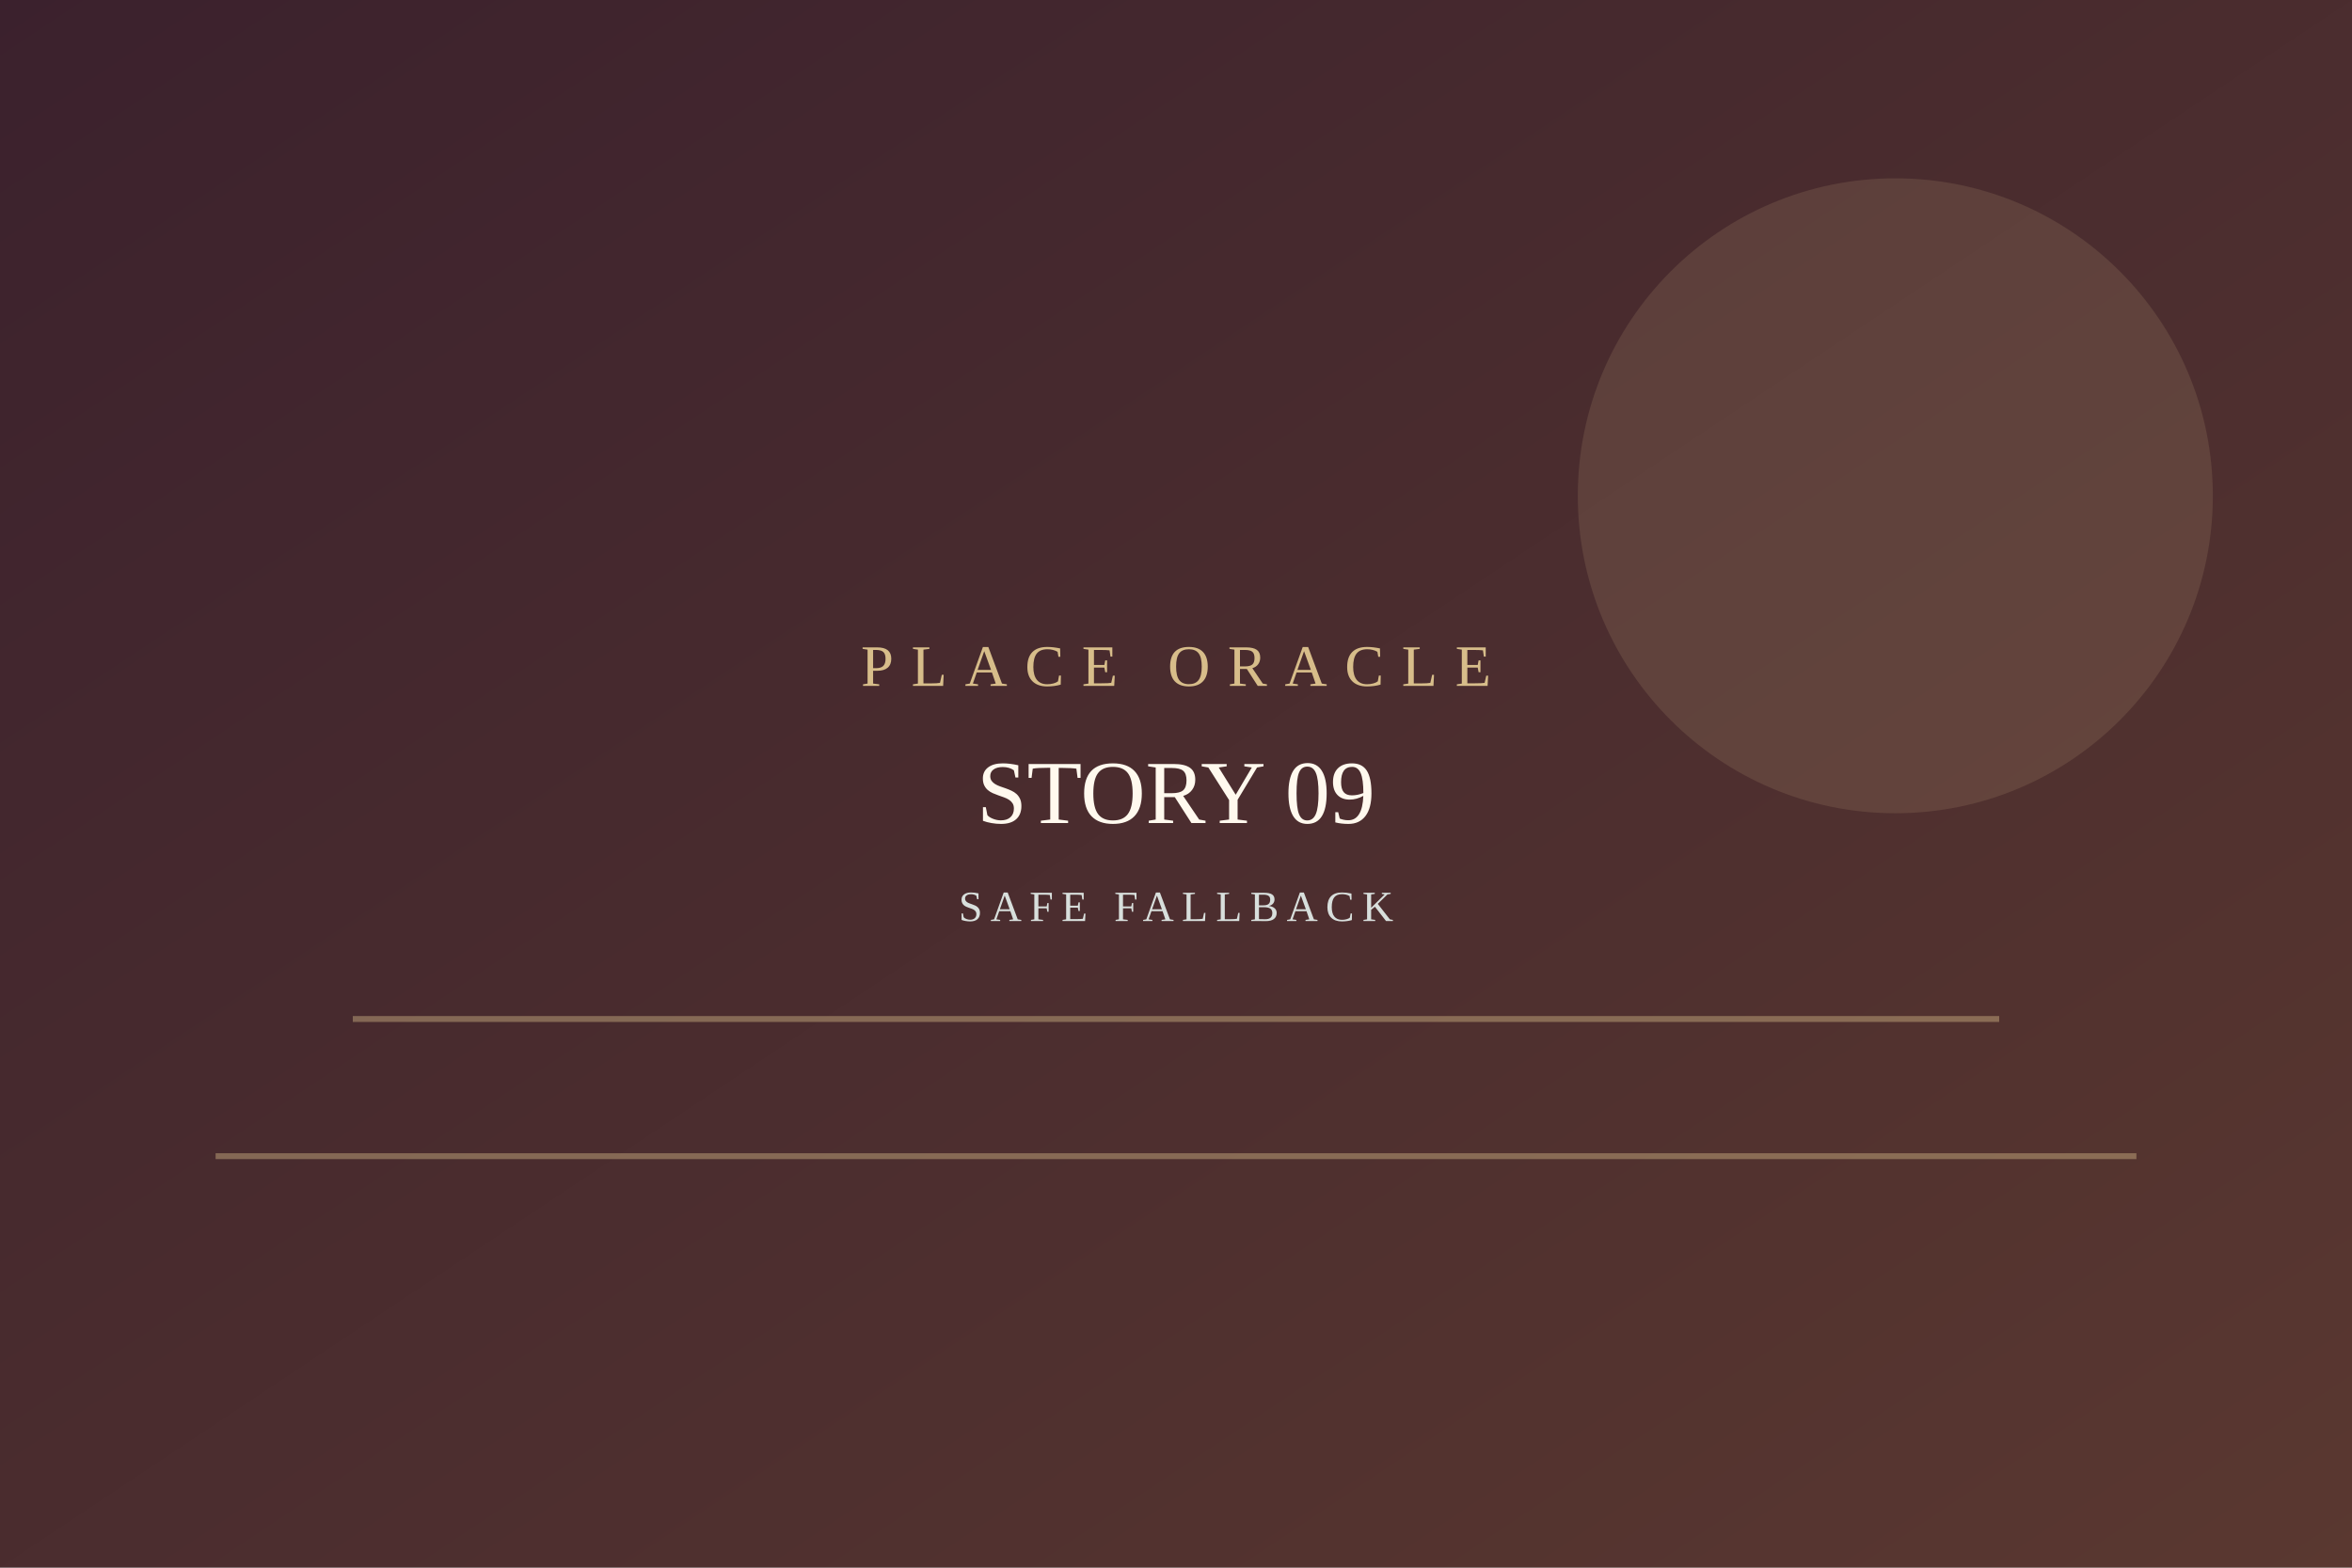
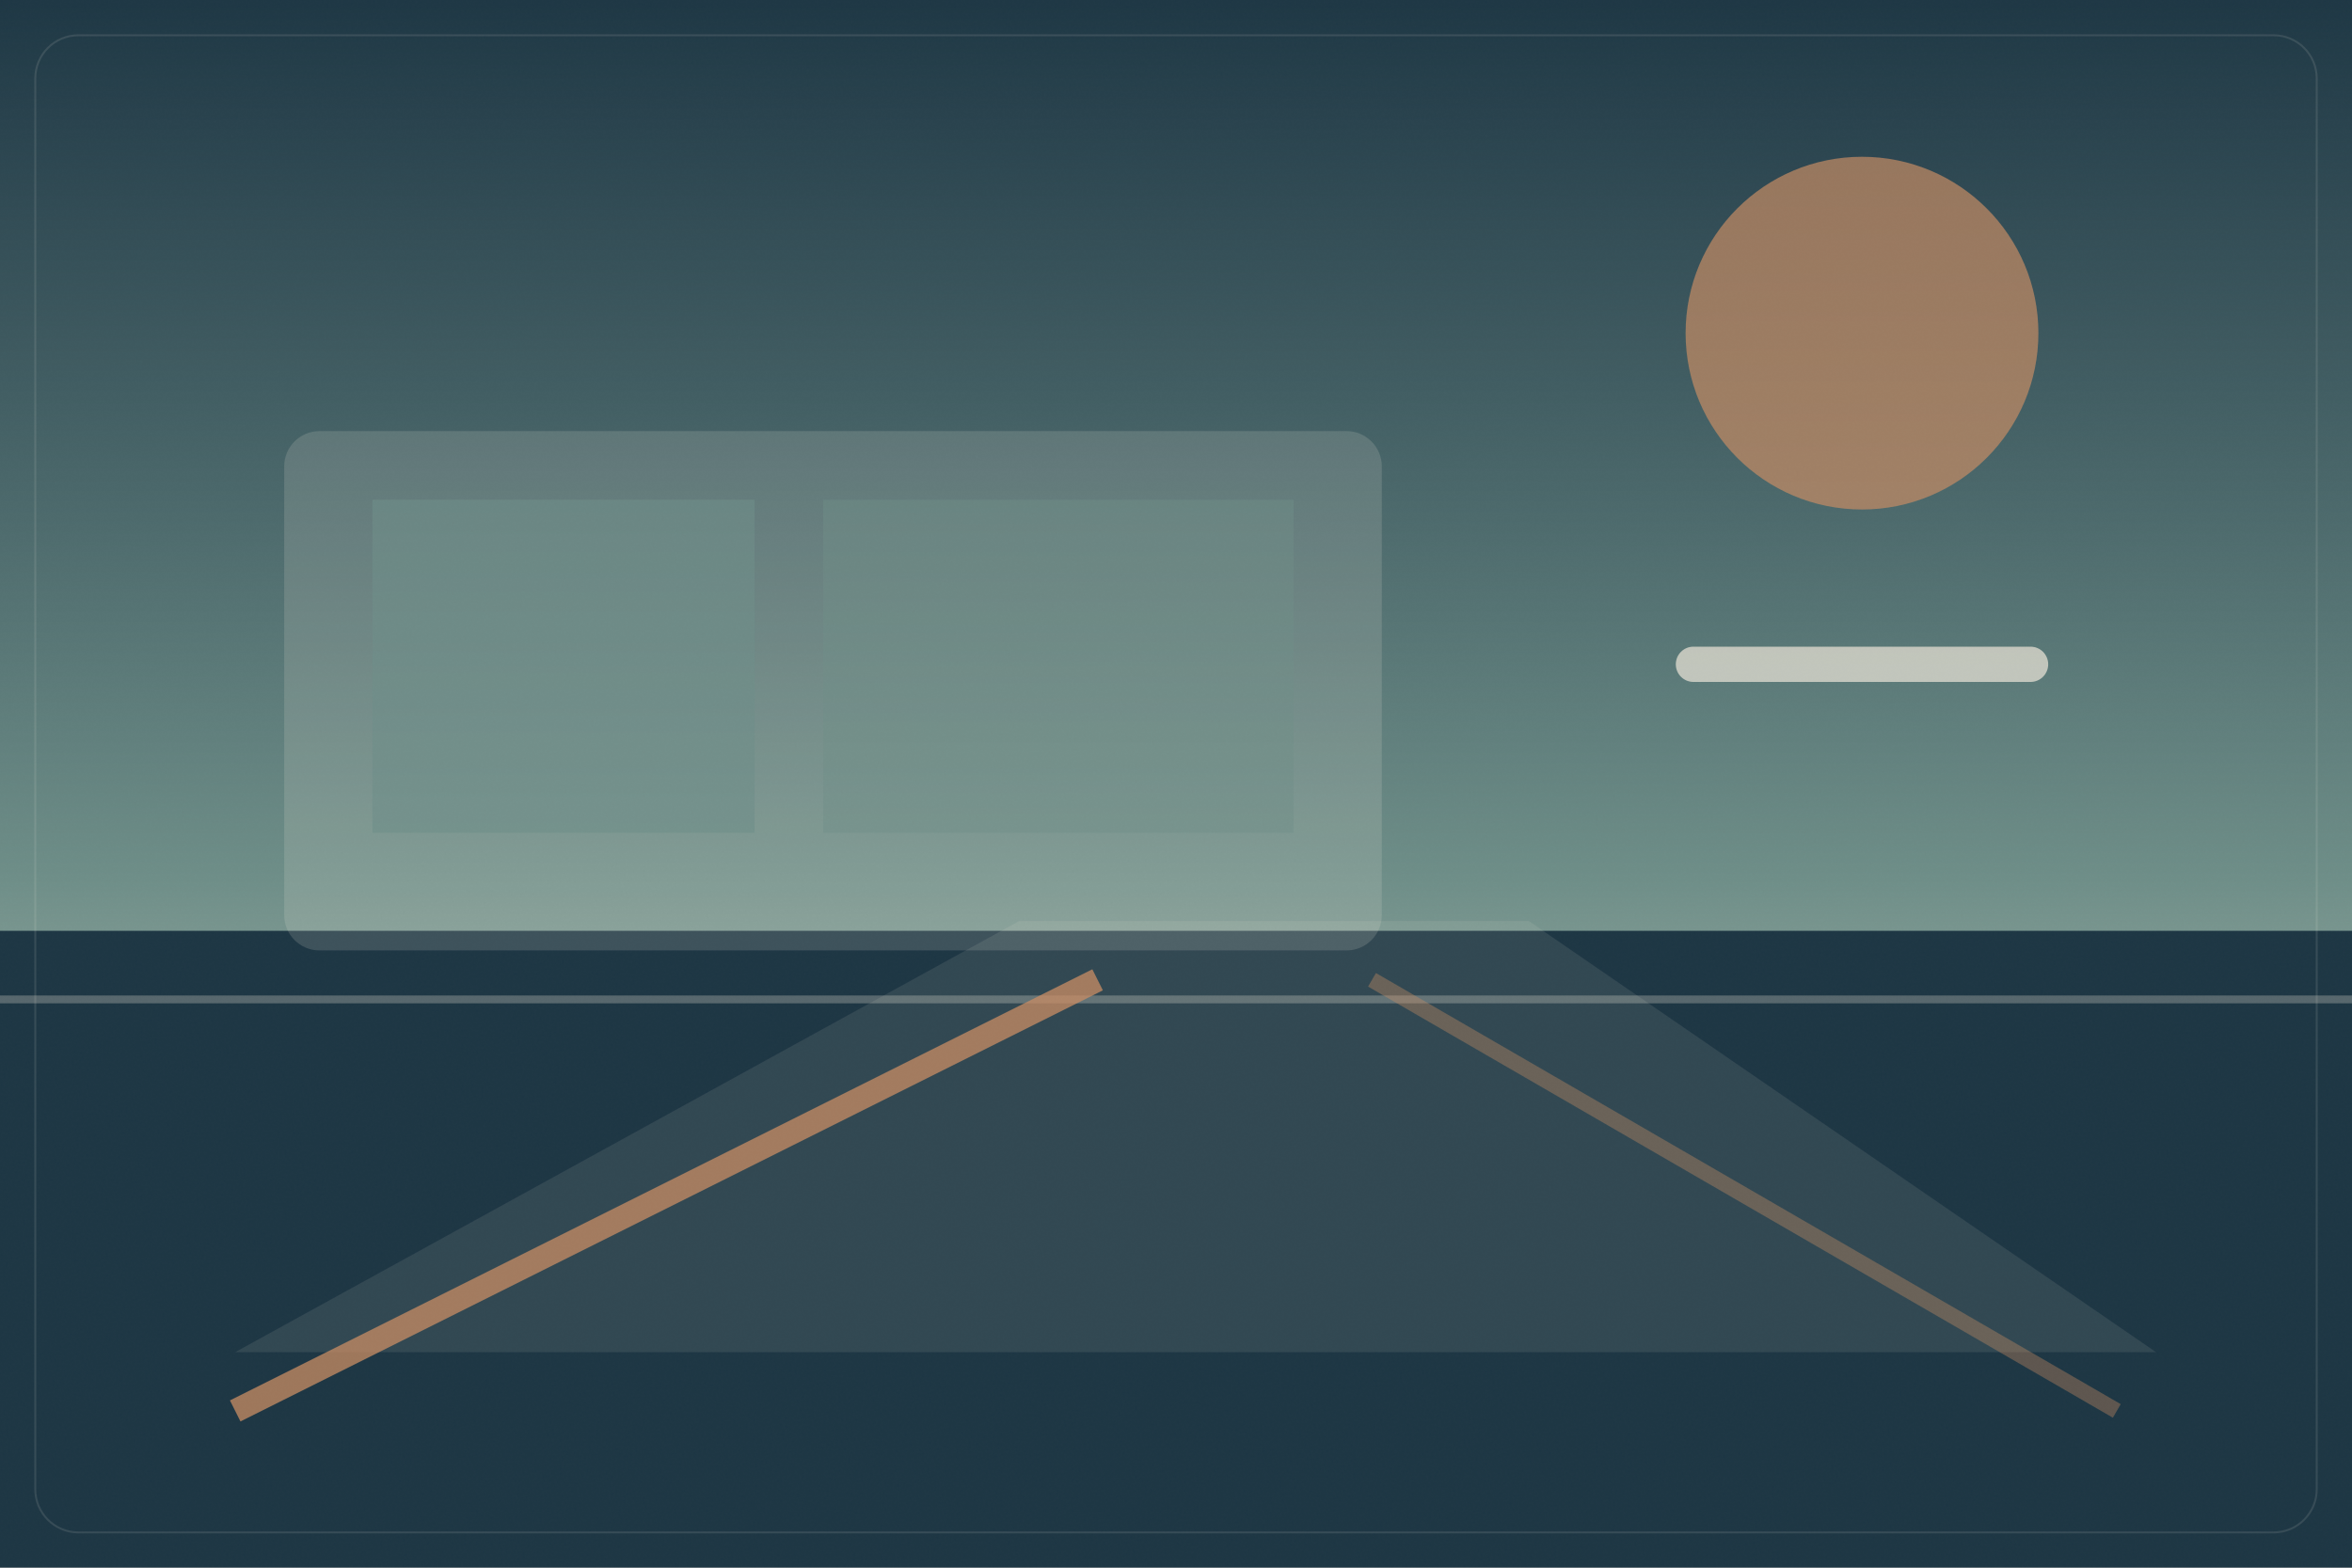
- <svg xmlns="http://www.w3.org/2000/svg" viewBox="0 0 1200 800" role="img" aria-labelledby="t d">
+ <svg xmlns="http://www.w3.org/2000/svg" viewBox="0 0 1200 800" role="img" aria-label="窓越しのホーム">
  <defs>
-     <linearGradient id="g" x1="0" y1="0" x2="1" y2="1">
-       <stop stop-color="hsl(333 28% 18%)" />
-       <stop offset="1" stop-color="hsl(11 30% 27%)" />
+     <linearGradient id="sky9" x1="0" y1="0" x2="0" y2="1">
+       <stop stop-color="#1d3644" />
+       <stop offset=".56" stop-color="#6e8e88" />
+       <stop offset="1" stop-color="#eee7d9" />
    </linearGradient>
+     <linearGradient id="glow9" x1="0" y1="0" x2="1" y2="1">
+       <stop stop-color="#c98c63" stop-opacity=".95" />
+       <stop offset="1" stop-color="#eee7d9" stop-opacity=".08" />
+     </linearGradient>
+     <linearGradient id="water9" x1="0" y1="0" x2="0" y2="1">
+       <stop stop-color="#6e8e88" />
+       <stop offset="1" stop-color="#1d3644" />
+     </linearGradient>
+     <filter id="soft9">
+       <feGaussianBlur stdDeviation="12" />
+     </filter>
+     <filter id="grain9" x="-10%" y="-10%" width="120%" height="120%">
+       <feTurbulence type="fractalNoise" baseFrequency=".8" numOctaves="2" seed="9" />
+       <feColorMatrix type="saturate" values="0" />
+       <feComponentTransfer>
+         <feFuncA type="table" tableValues="0 .035" />
+       </feComponentTransfer>
+     </filter>
  </defs>
-   <rect width="1200" height="800" fill="url(#g)" />
-   <circle cx="967" cy="253" r="162" fill="#d7bd8a" opacity=".14" />
-   <path d="M110 590H1090M180 520H1020" stroke="#d7bd8a" stroke-width="3" opacity=".42" />
-   <text x="600" y="350" text-anchor="middle" fill="#d7bd8a" font-size="30" letter-spacing="9">PLACE ORACLE</text>
-   <text x="600" y="420" text-anchor="middle" fill="#fff9ee" font-size="46">STORY 09</text>
-   <text x="600" y="470" text-anchor="middle" fill="#d8dfdc" font-size="22" letter-spacing="4">SAFE FALLBACK</text>
+   <rect width="1200" height="800" fill="url(#sky9)" />
+   <rect y="475" width="1200" height="325" fill="#1d3644" />
+   <path d="M0 510 H1200" stroke="#eee7d9" stroke-opacity=".28" stroke-width="4" />
+   <path d="M120 690 L520 470 H780 L1100 690" fill="#eee7d9" opacity=".1" />
+   <path d="M120 720 L560 500" stroke="#c98c63" stroke-opacity=".75" stroke-width="12" />
+   <path d="M1080 720 L700 500" stroke="#c98c63" stroke-opacity=".38" stroke-width="8" />
+   <rect x="145" y="220" width="560" height="265" rx="18" fill="#eee7d9" opacity=".16" />
+   <rect x="190" y="255" width="195" height="170" fill="#6e8e88" opacity=".6" />
+   <rect x="420" y="255" width="240" height="170" fill="#6e8e88" opacity=".45" />
+   <circle cx="950" cy="170" r="90" fill="#c98c63" opacity=".68" />
+   <rect x="855" y="330" width="190" height="18" rx="9" fill="#eee7d9" opacity=".7" />
+   <rect width="1200" height="800" filter="url(#grain9)" opacity=".45" />
+   <rect x="18" y="18" width="1164" height="764" rx="22" fill="none" stroke="#eee7d9" stroke-opacity=".12" />
</svg>
